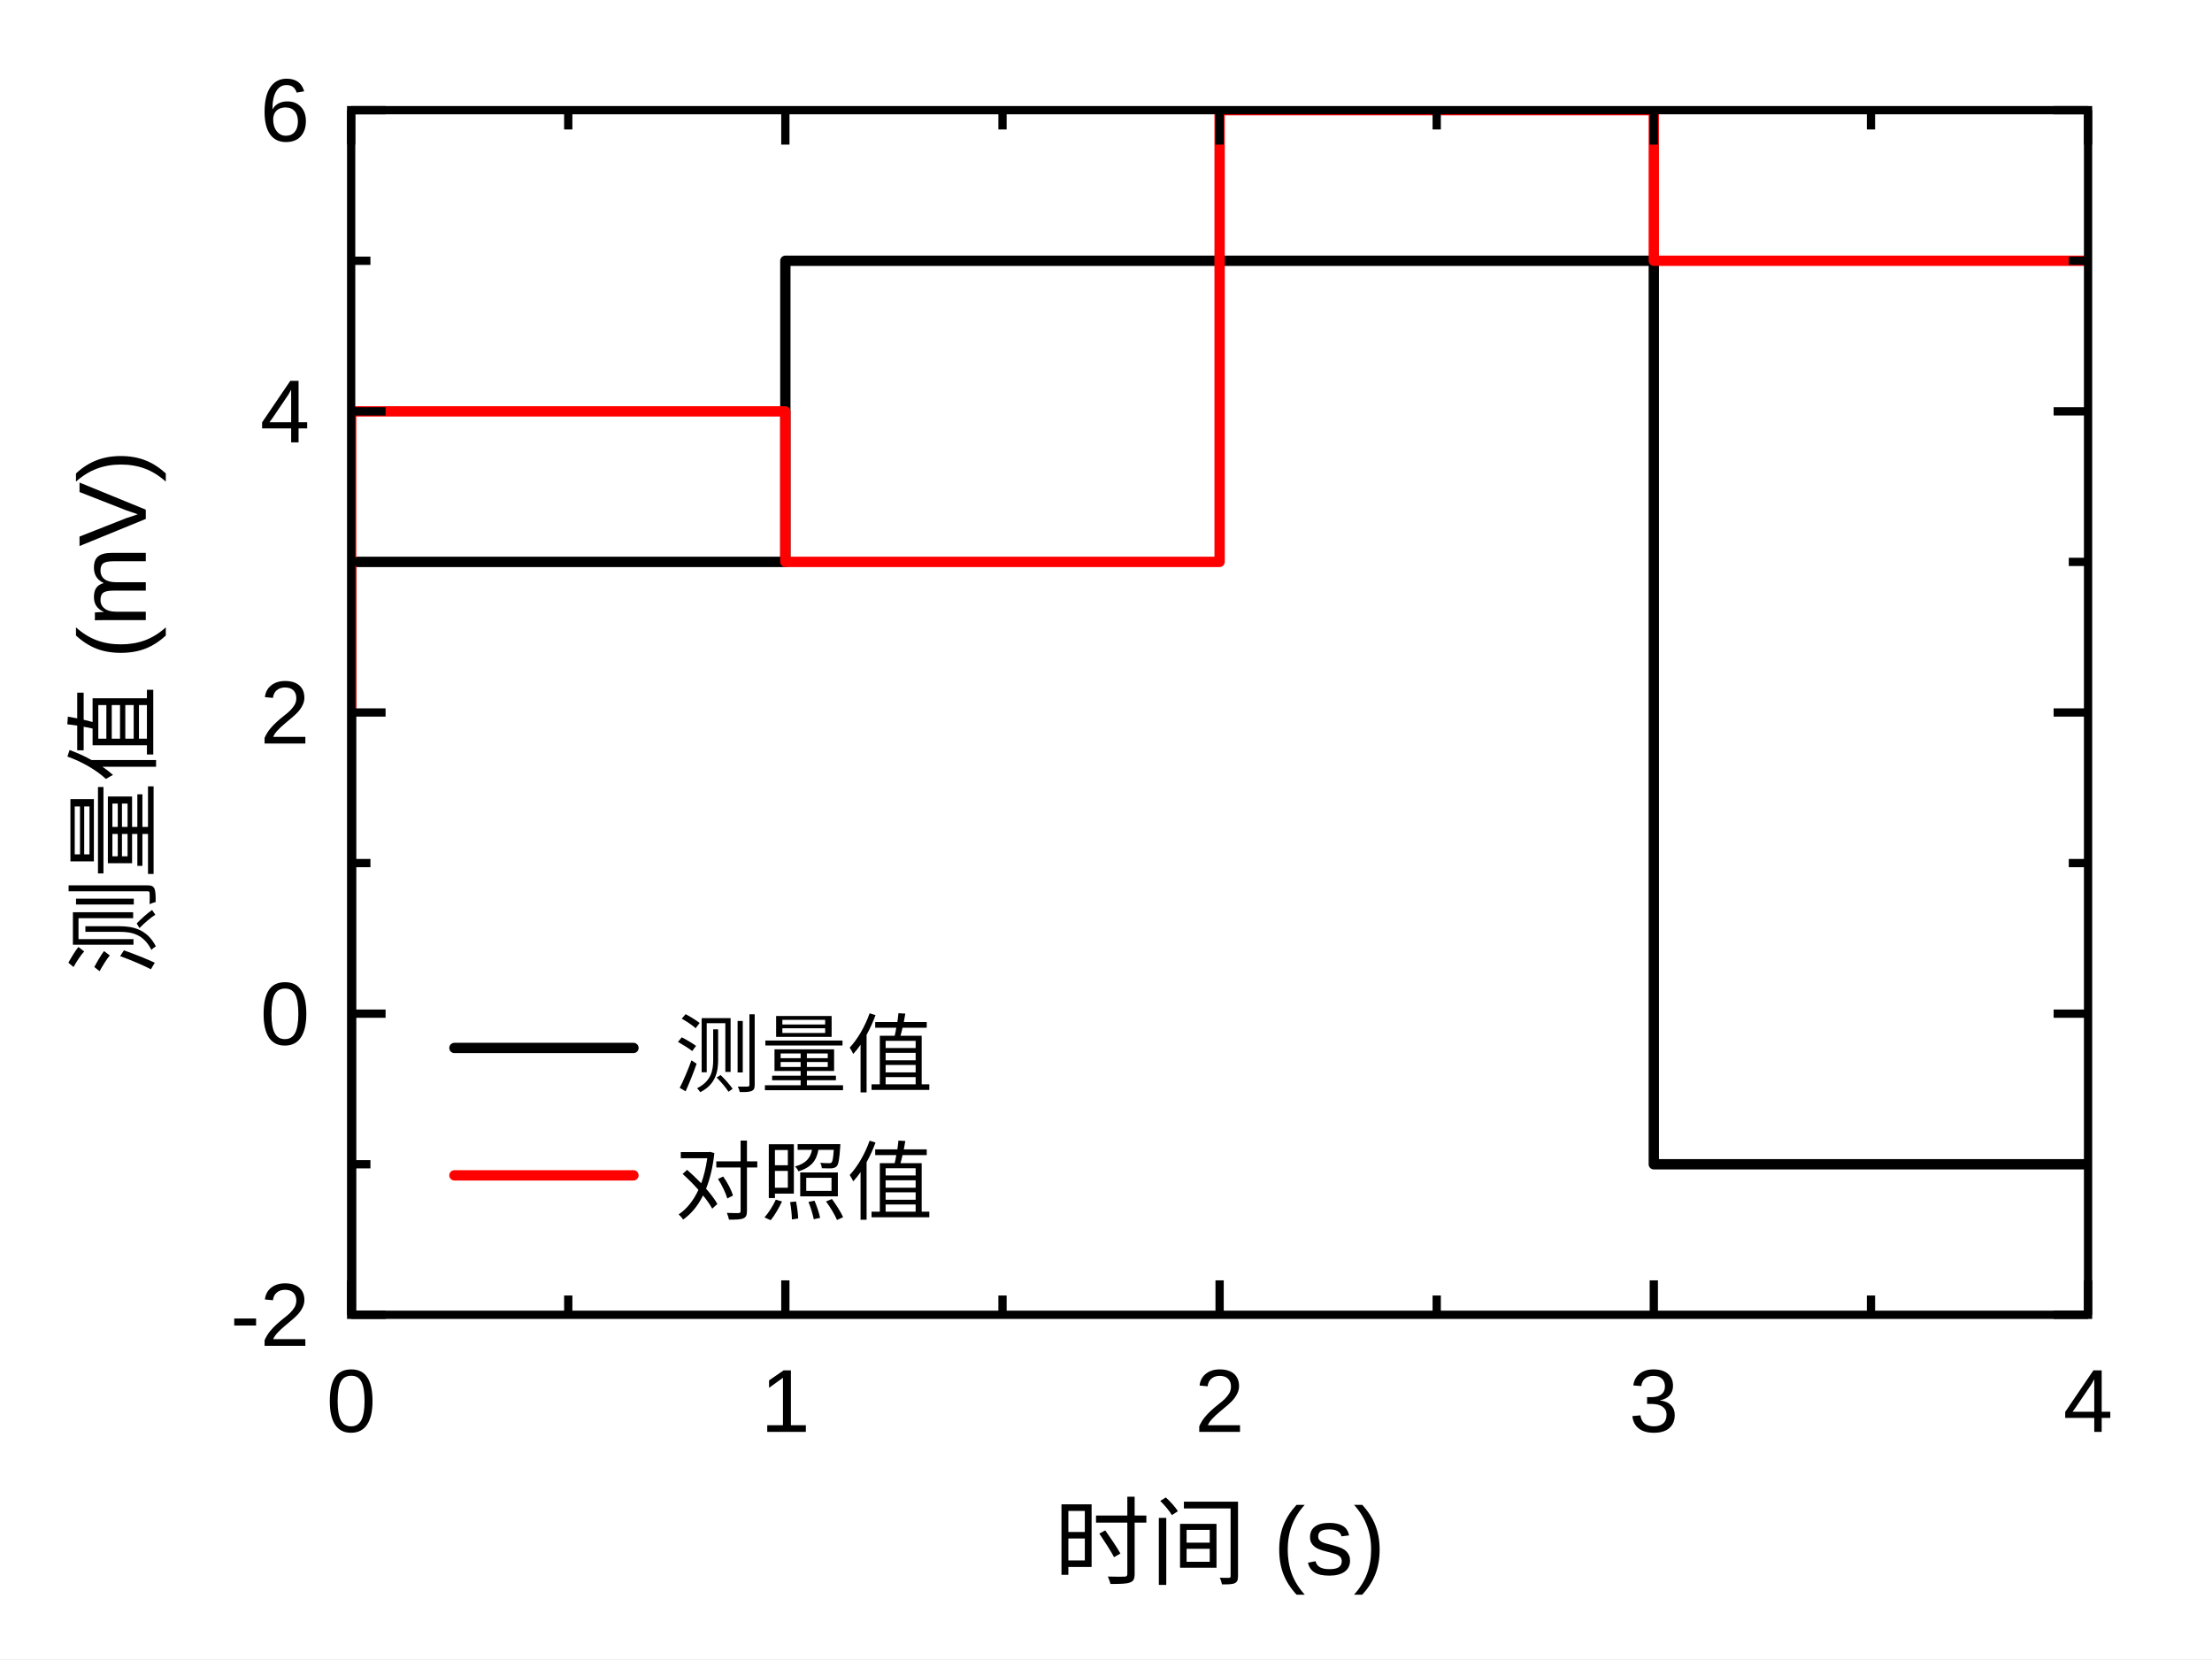
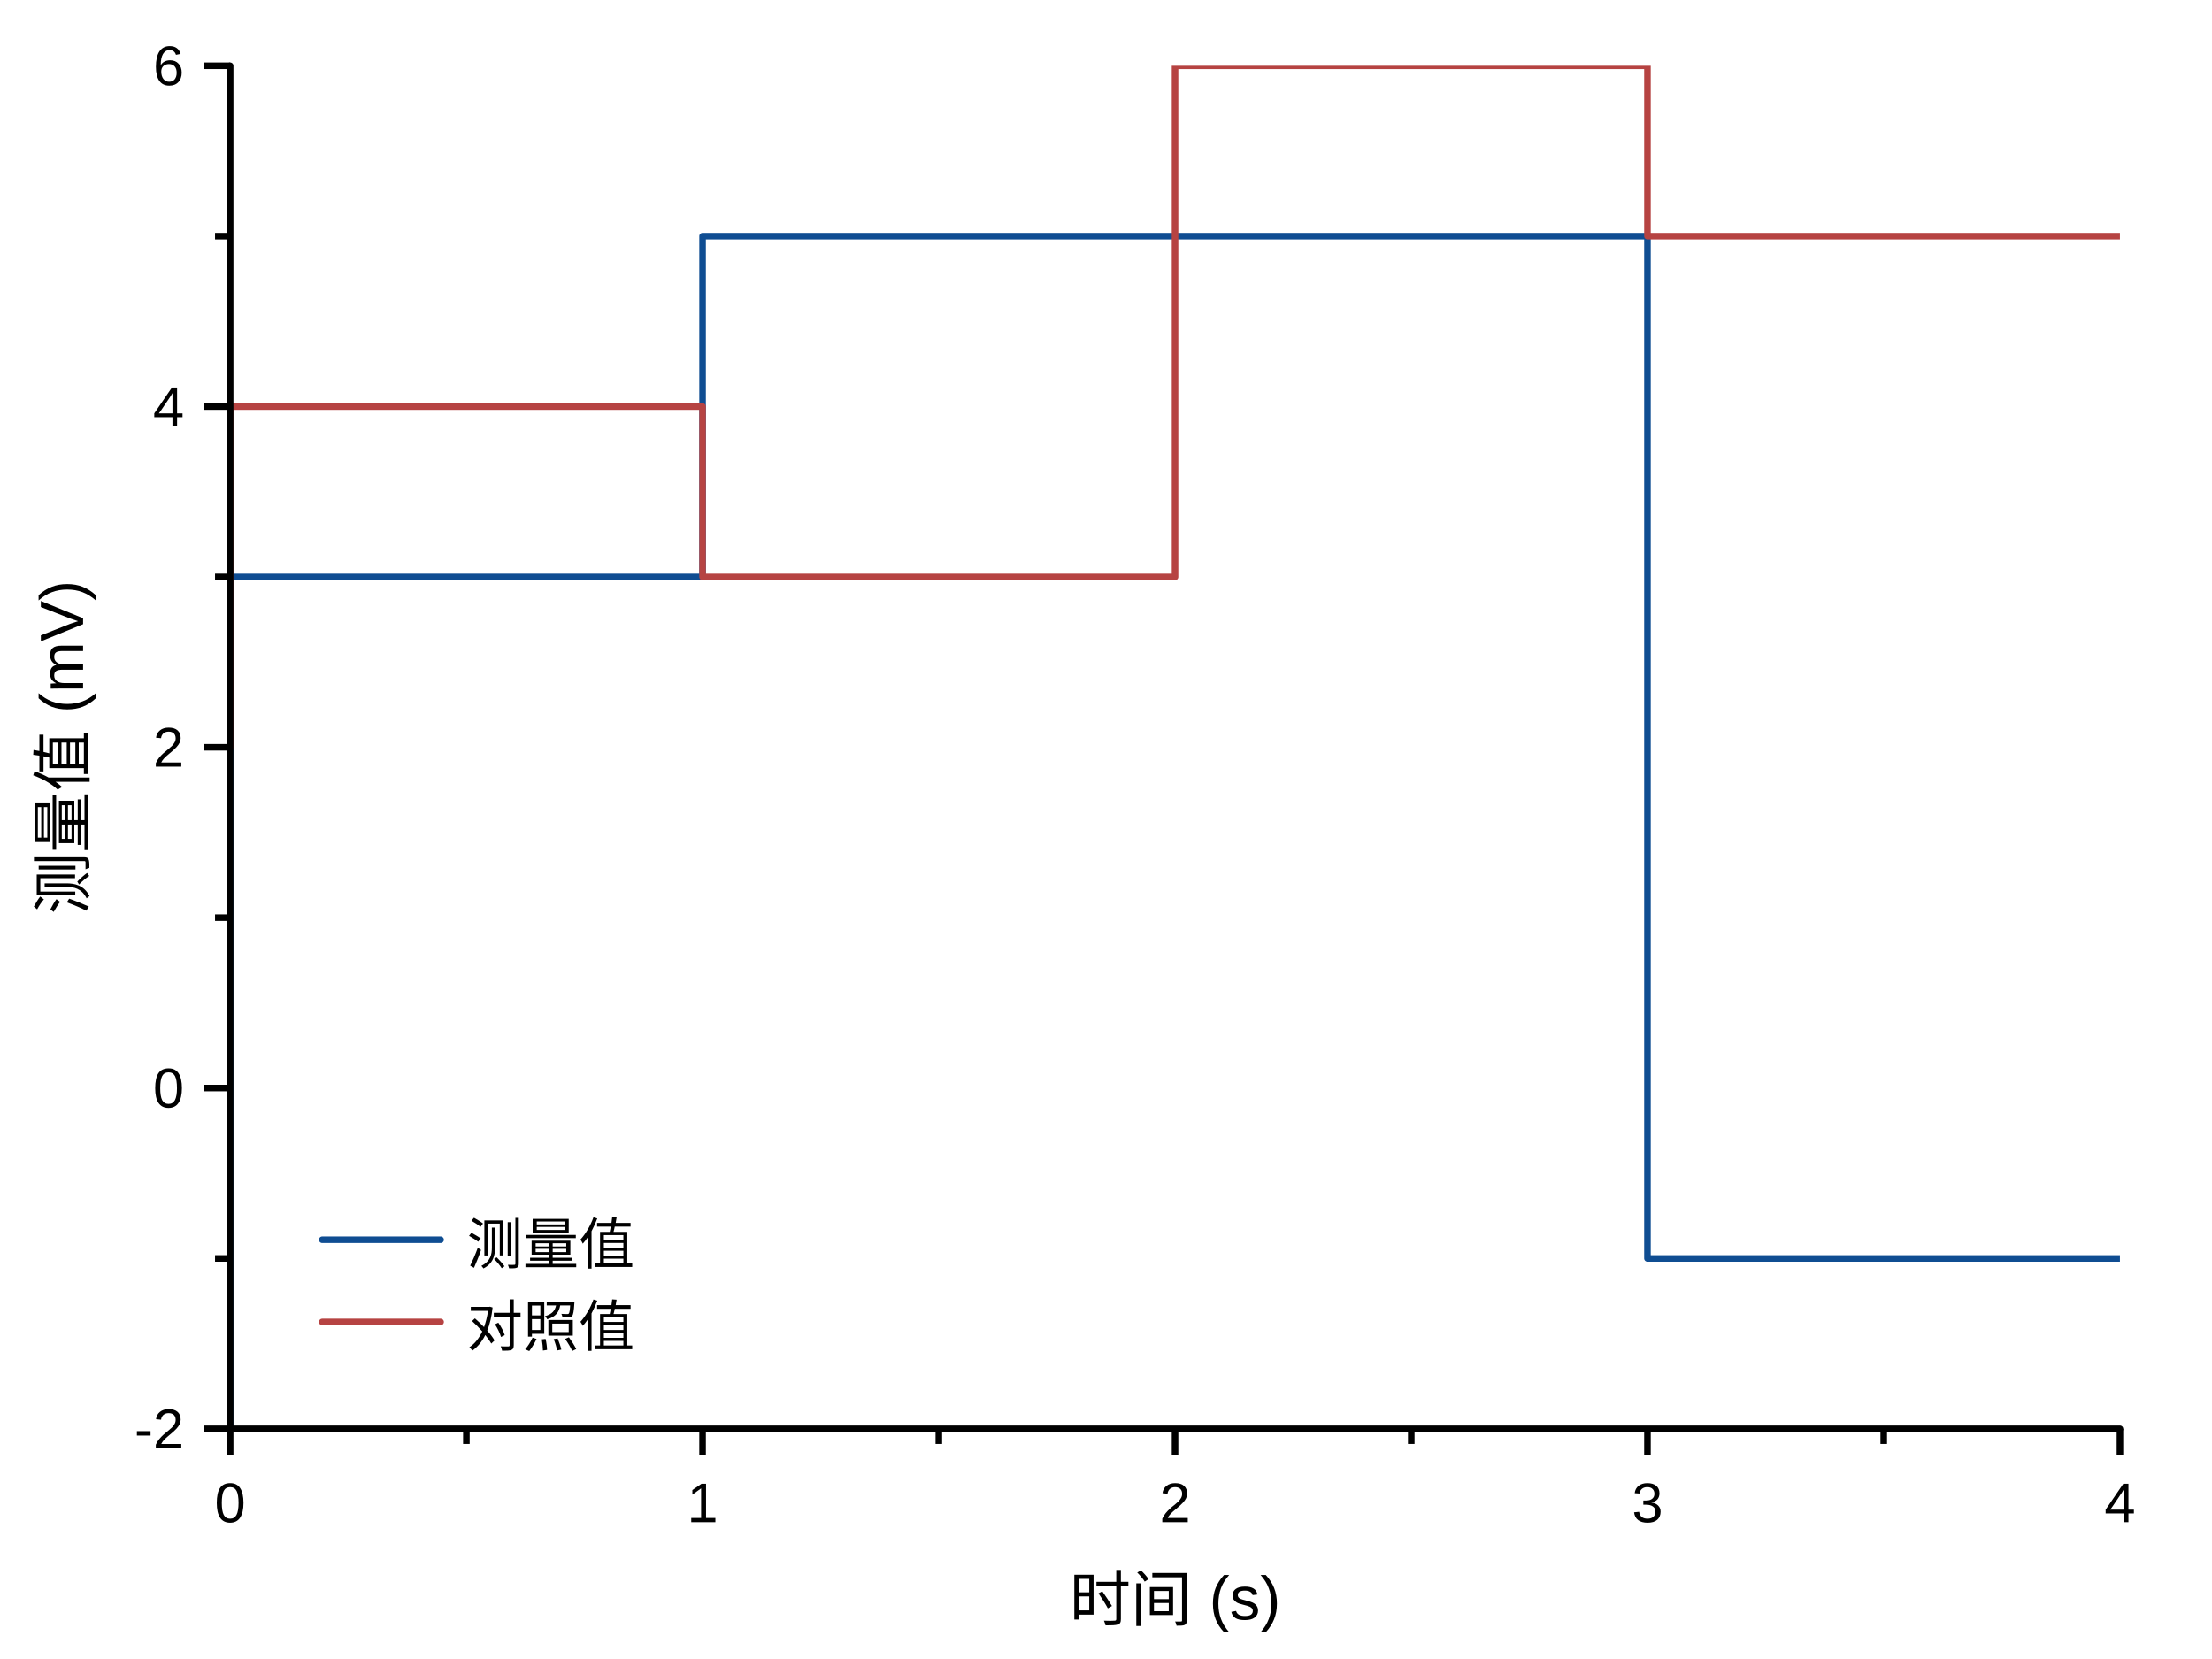
- <svg xmlns="http://www.w3.org/2000/svg" width="85mm" height="63.75mm" viewBox="0 0 321.26 240.945" font-family="Arial, 'Microsoft YaHei', 'PingFang SC', 'Noto Sans CJK SC', sans-serif">
+ <svg xmlns="http://www.w3.org/2000/svg" width="89mm" height="66.75mm" viewBox="0 0 336.378 252.283" font-family="Arial, 'Microsoft YaHei', 'PingFang SC', 'Noto Sans CJK SC', sans-serif">
  <defs>
    <clipPath id="clip20">
-       <rect x="51" y="16" width="252.26" height="174.945" />
+       <rect x="35" y="10" width="287.378" height="207.283" />
    </clipPath>
  </defs>
-   <rect x="0.00" y="0.00" width="321.26" height="240.94" fill="#ffffff" />
+   <rect x="0.00" y="0.00" width="336.38" height="252.28" fill="#ffffff" />
  <g clip-path="url(#clip20)">
-     <path d="M51.00,190.94L51.00,81.60L114.06,81.60L114.06,37.87L240.19,37.87L240.19,169.08L303.26,169.08" fill="none" stroke="#000000" stroke-width="1.5" stroke-linejoin="round" stroke-linecap="round" />
-     <path d="M51.00,103.47L51.00,59.74L114.06,59.74L114.06,81.60L177.13,81.60L177.13,16.00L240.19,16.00L240.19,37.87L303.26,37.87" fill="none" stroke="#ff0000" stroke-width="1.5" stroke-linejoin="round" stroke-linecap="round" />
+     <path d="M35.00,217.28L35.00,87.73L106.84,87.73L106.84,35.91L250.53,35.91L250.53,191.37L322.38,191.37" fill="none" stroke="#0f4d92" stroke-width="1" stroke-linejoin="round" stroke-linecap="round" />
+     <path d="M35.00,113.64L35.00,61.82L106.84,61.82L106.84,87.73L178.69,87.73L178.69,10.00L250.53,10.00L250.53,35.91L322.38,35.91" fill="none" stroke="#b64342" stroke-width="1" stroke-linejoin="round" stroke-linecap="round" />
  </g>
-   <rect x="51.00" y="16.00" width="252.26" height="174.94" fill="none" stroke="#000000" stroke-width="1.2" />
-   <text x="51.00" y="203.44" text-anchor="middle" dominant-baseline="central" font-size="13" fill="#000000">0</text>
-   <text x="114.06" y="203.44" text-anchor="middle" dominant-baseline="central" font-size="13" fill="#000000">1</text>
-   <text x="177.13" y="203.44" text-anchor="middle" dominant-baseline="central" font-size="13" fill="#000000">2</text>
-   <text x="240.19" y="203.44" text-anchor="middle" dominant-baseline="central" font-size="13" fill="#000000">3</text>
-   <text x="303.26" y="203.44" text-anchor="middle" dominant-baseline="central" font-size="13" fill="#000000">4</text>
-   <text x="45.00" y="190.94" text-anchor="end" dominant-baseline="central" font-size="13" fill="#000000">-2</text>
-   <text x="45.00" y="147.21" text-anchor="end" dominant-baseline="central" font-size="13" fill="#000000">0</text>
-   <text x="45.00" y="103.47" text-anchor="end" dominant-baseline="central" font-size="13" fill="#000000">2</text>
-   <text x="45.00" y="59.74" text-anchor="end" dominant-baseline="central" font-size="13" fill="#000000">4</text>
-   <text x="45.00" y="16.00" text-anchor="end" dominant-baseline="central" font-size="13" fill="#000000">6</text>
-   <path d="M51.00,190.94L51.00,185.94M51.00,16.00L51.00,21.00M114.06,190.94L114.06,185.94M114.06,16.00L114.06,21.00M177.13,190.94L177.13,185.94M177.13,16.00L177.13,21.00M240.19,190.94L240.19,185.94M240.19,16.00L240.19,21.00M303.26,190.94L303.26,185.94M303.26,16.00L303.26,21.00M82.53,190.94L82.53,188.14M82.53,16.00L82.53,18.80M145.60,190.94L145.60,188.14M145.60,16.00L145.60,18.80M208.66,190.94L208.66,188.14M208.66,16.00L208.66,18.80M271.73,190.94L271.73,188.14M271.73,16.00L271.73,18.80M51.00,190.94L56.00,190.94M303.26,190.94L298.26,190.94M51.00,147.21L56.00,147.21M303.26,147.21L298.26,147.21M51.00,103.47L56.00,103.47M303.26,103.47L298.26,103.47M51.00,59.74L56.00,59.74M303.26,59.74L298.26,59.74M51.00,16.00L56.00,16.00M303.26,16.00L298.26,16.00M51.00,169.08L53.80,169.08M303.26,169.08L300.46,169.08M51.00,125.34L53.80,125.34M303.26,125.34L300.46,125.34M51.00,81.60L53.80,81.60M303.26,81.60L300.46,81.60M51.00,37.87L53.80,37.87M303.26,37.87L300.46,37.87" fill="none" stroke="#000000" stroke-width="1.2" />
-   <text x="177.13" y="222.94" text-anchor="middle" dominant-baseline="central" font-size="14" fill="#000000">时间 (s)</text>
-   <text transform="translate(15.44,103.47) rotate(-90)" text-anchor="middle" dominant-baseline="central" font-size="14" fill="#000000">测量值 (mV)</text>
-   <rect x="62.00" y="140.94" width="79.50" height="41.00" fill="#ffffff" />
-   <path d="M66.00,152.19L92.00,152.19" fill="none" stroke="#000000" stroke-width="1.5" stroke-linejoin="round" stroke-linecap="round" />
-   <text x="98.00" y="152.19" text-anchor="start" dominant-baseline="central" font-size="12.5" fill="#000000">测量值</text>
-   <path d="M66.00,170.69L92.00,170.69" fill="none" stroke="#ff0000" stroke-width="1.5" stroke-linejoin="round" stroke-linecap="round" />
-   <text x="98.00" y="170.69" text-anchor="start" dominant-baseline="central" font-size="12.5" fill="#000000">对照值</text>
+   <path d="M35.00,10.00L35.00,217.28L322.38,217.28" fill="none" stroke="#000000" stroke-width="1" stroke-linejoin="round" stroke-linecap="round" />
+   <text x="35.00" y="228.53" text-anchor="middle" dominant-baseline="central" font-size="8.5" fill="#000000">0</text>
+   <text x="106.84" y="228.53" text-anchor="middle" dominant-baseline="central" font-size="8.5" fill="#000000">1</text>
+   <text x="178.69" y="228.53" text-anchor="middle" dominant-baseline="central" font-size="8.5" fill="#000000">2</text>
+   <text x="250.53" y="228.53" text-anchor="middle" dominant-baseline="central" font-size="8.5" fill="#000000">3</text>
+   <text x="322.38" y="228.53" text-anchor="middle" dominant-baseline="central" font-size="8.5" fill="#000000">4</text>
+   <text x="28.00" y="217.28" text-anchor="end" dominant-baseline="central" font-size="8.5" fill="#000000">-2</text>
+   <text x="28.00" y="165.46" text-anchor="end" dominant-baseline="central" font-size="8.5" fill="#000000">0</text>
+   <text x="28.00" y="113.64" text-anchor="end" dominant-baseline="central" font-size="8.5" fill="#000000">2</text>
+   <text x="28.00" y="61.82" text-anchor="end" dominant-baseline="central" font-size="8.5" fill="#000000">4</text>
+   <text x="28.00" y="10.00" text-anchor="end" dominant-baseline="central" font-size="8.5" fill="#000000">6</text>
+   <path d="M35.00,217.28L35.00,221.28M106.84,217.28L106.84,221.28M178.69,217.28L178.69,221.28M250.53,217.28L250.53,221.28M322.38,217.28L322.38,221.28M70.92,217.28L70.92,219.58M142.77,217.28L142.77,219.58M214.61,217.28L214.61,219.58M286.46,217.28L286.46,219.58M35.00,217.28L31.00,217.28M35.00,165.46L31.00,165.46M35.00,113.64L31.00,113.64M35.00,61.82L31.00,61.82M35.00,10.00L31.00,10.00M35.00,191.37L32.70,191.37M35.00,139.55L32.70,139.55M35.00,87.73L32.70,87.73M35.00,35.91L32.70,35.91" fill="none" stroke="#000000" stroke-width="1" />
+   <text x="178.69" y="242.45" text-anchor="middle" dominant-baseline="central" font-size="9.33" fill="#000000">时间 (s)</text>
+   <text transform="translate(8.81,113.64) rotate(-90)" text-anchor="middle" dominant-baseline="central" font-size="9.33" fill="#000000">测量值 (mV)</text>
+   <rect x="45.00" y="180.28" width="59.50" height="29.00" fill="#ffffff" />
+   <path d="M49.00,188.53L67.00,188.53" fill="none" stroke="#0f4d92" stroke-width="1" stroke-linejoin="round" stroke-linecap="round" />
+   <text x="71.00" y="188.53" text-anchor="start" dominant-baseline="central" font-size="8.5" fill="#000000">测量值</text>
+   <path d="M49.00,201.03L67.00,201.03" fill="none" stroke="#b64342" stroke-width="1" stroke-linejoin="round" stroke-linecap="round" />
+   <text x="71.00" y="201.03" text-anchor="start" dominant-baseline="central" font-size="8.5" fill="#000000">对照值</text>
</svg>
